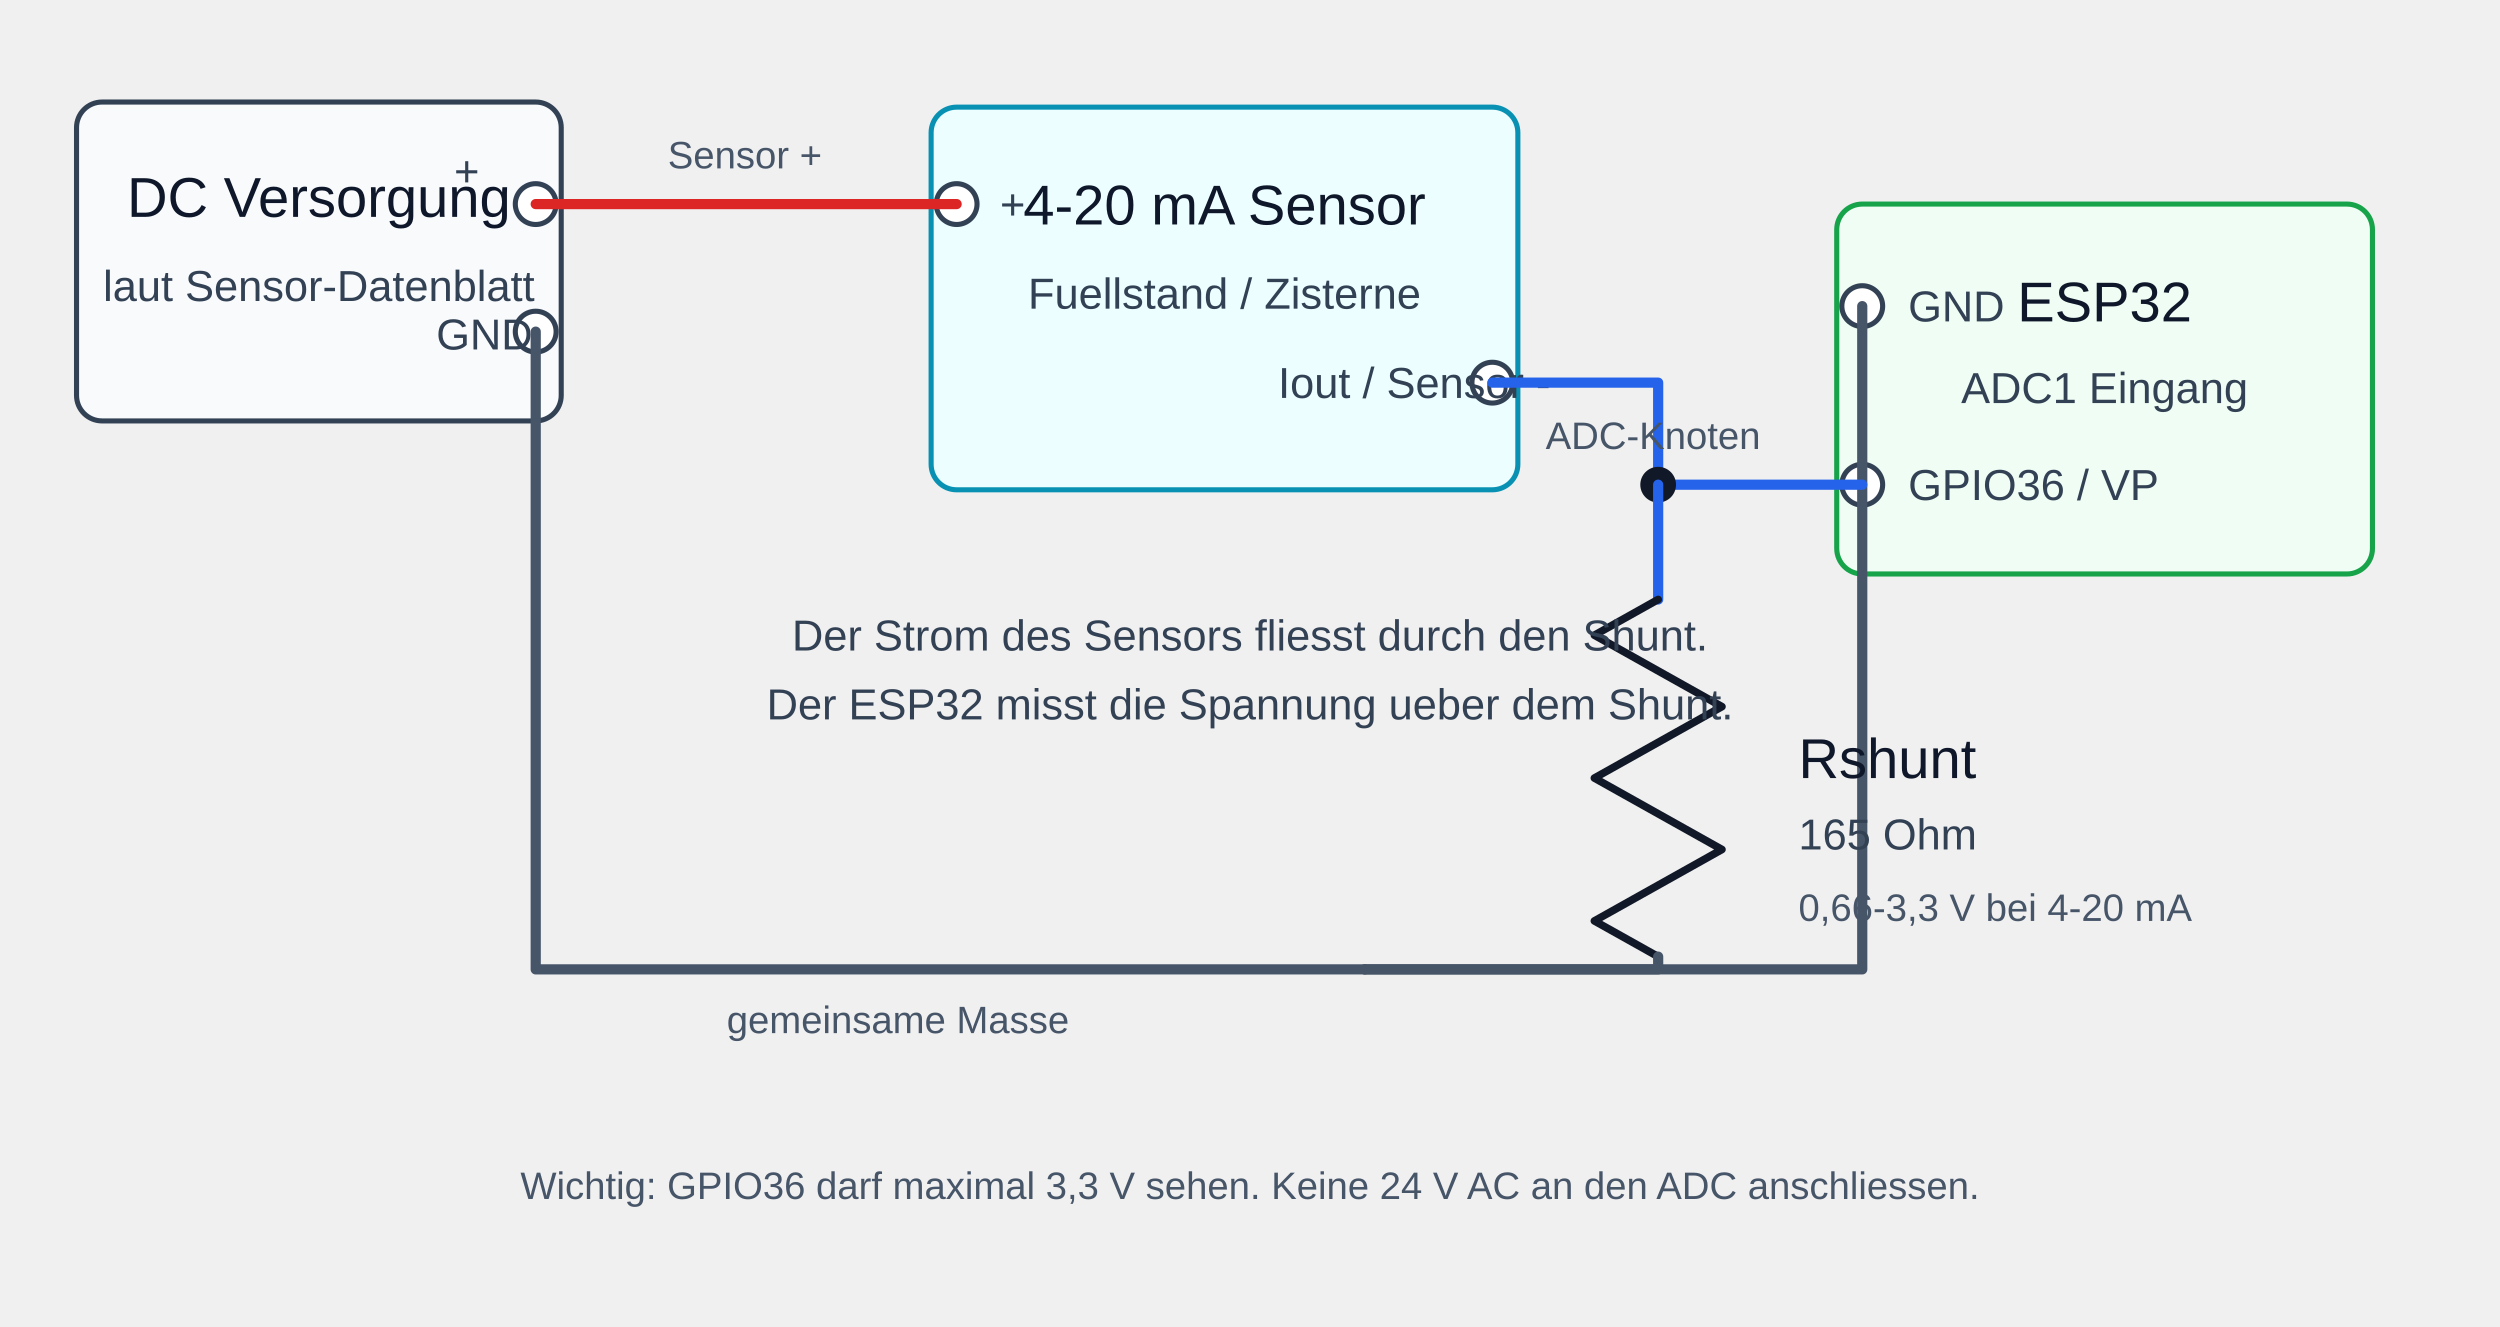
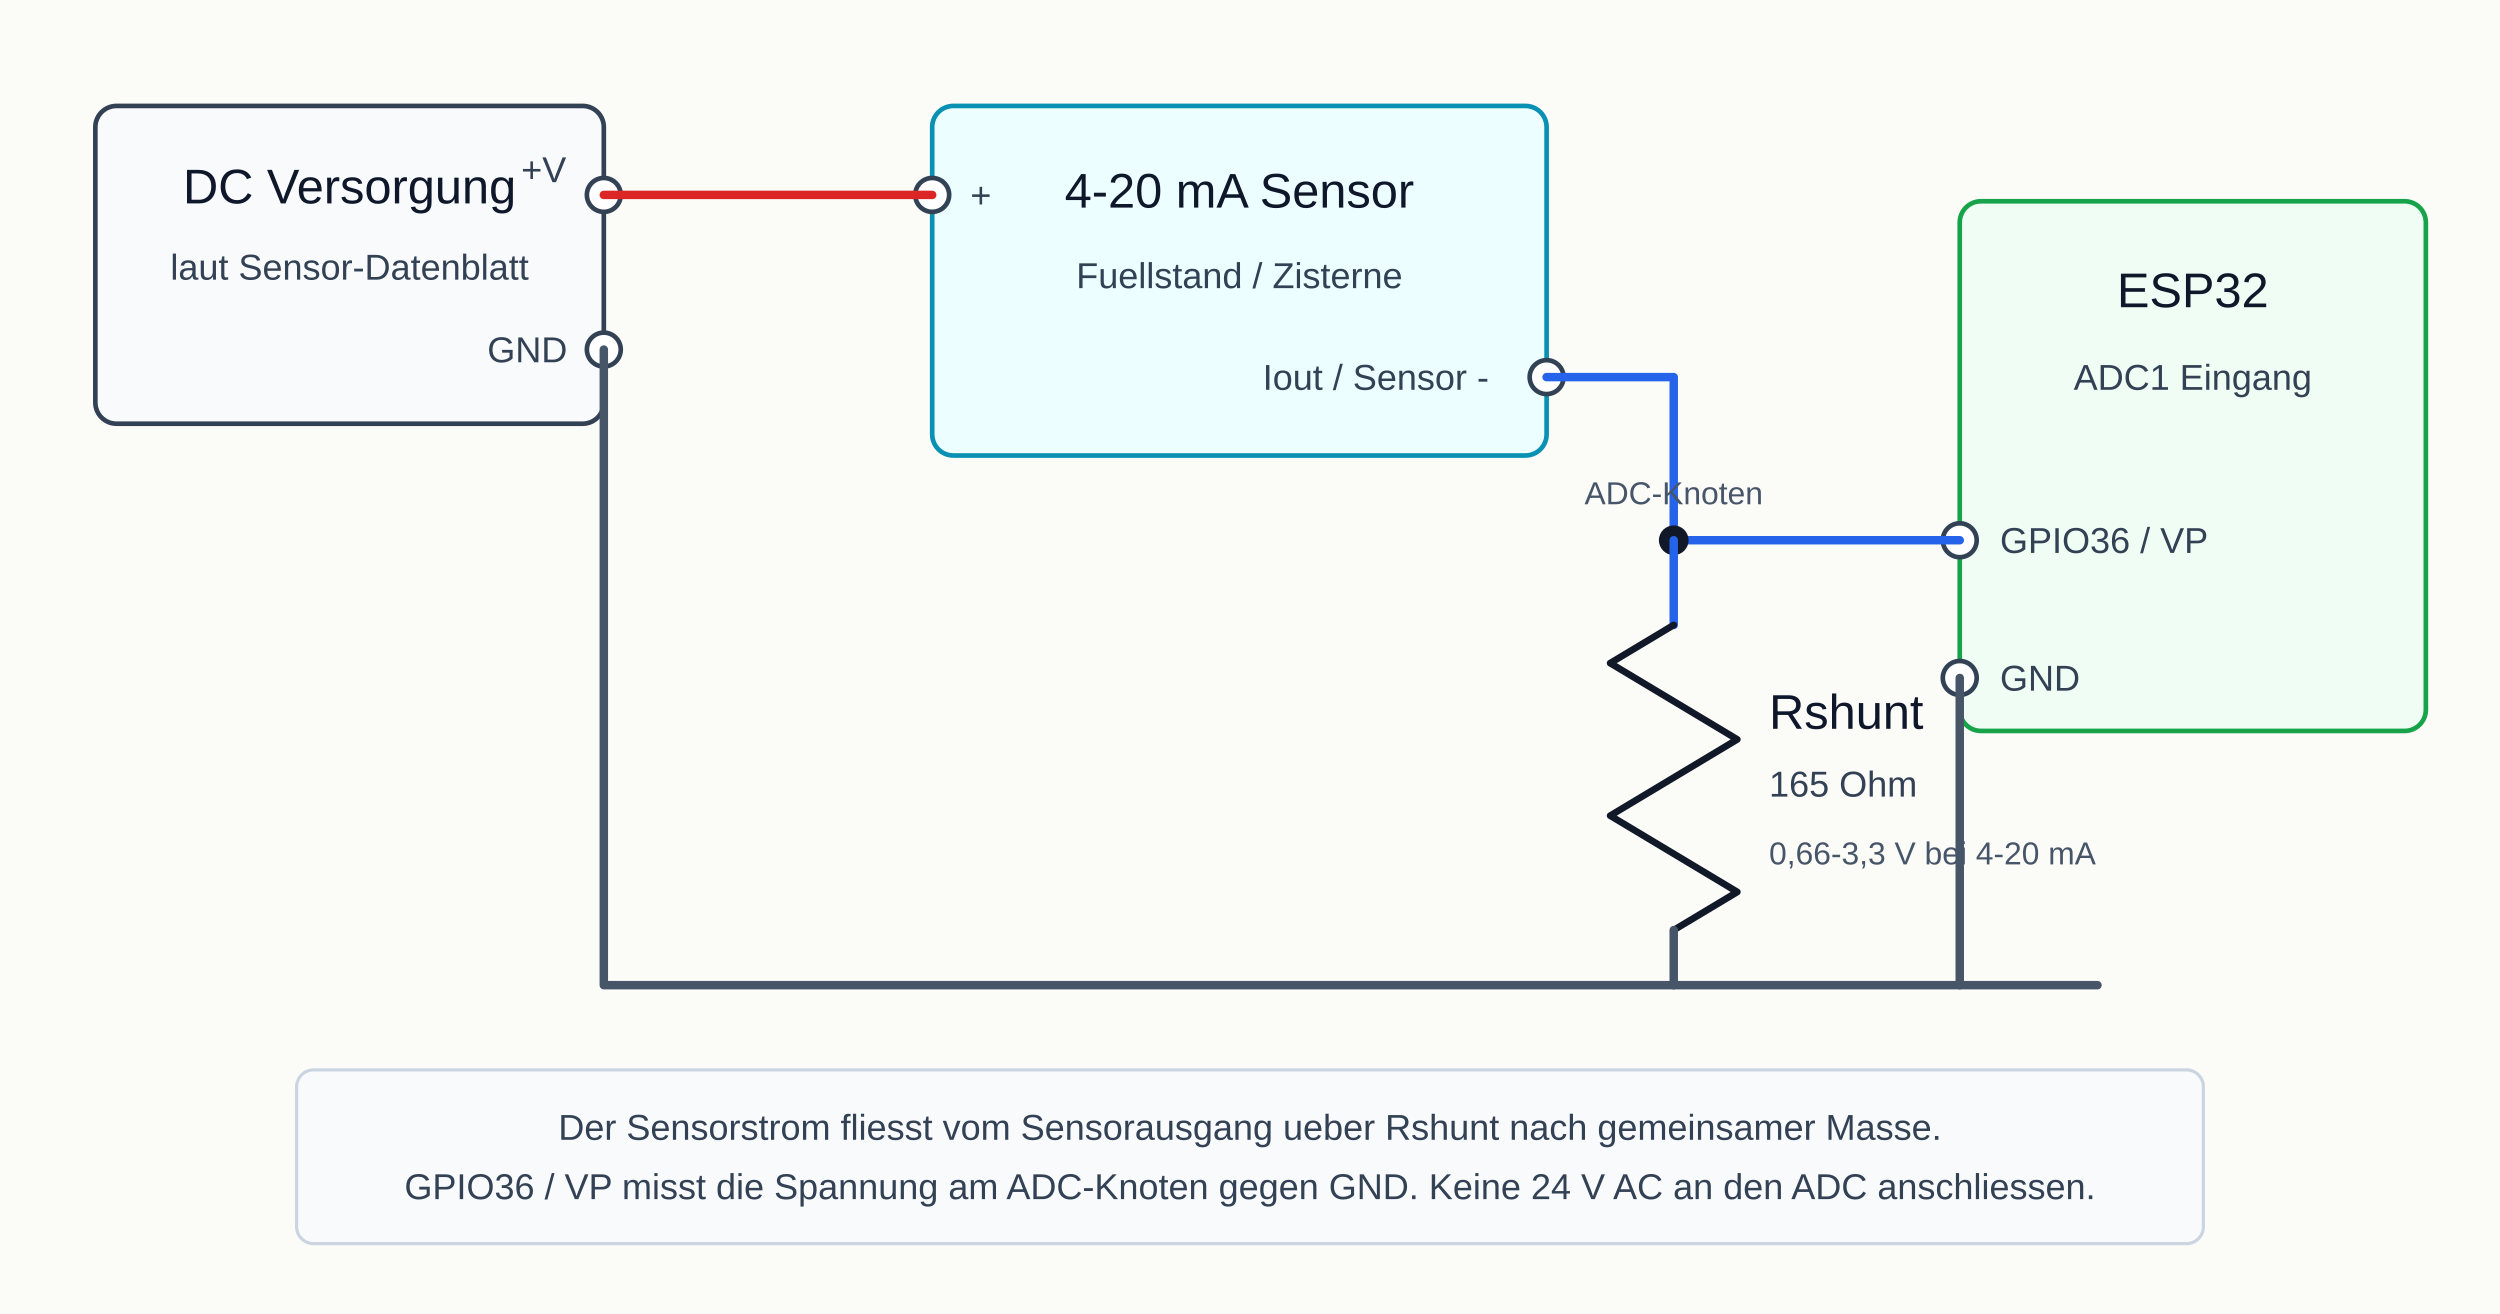
- <svg xmlns="http://www.w3.org/2000/svg" width="980" height="520" viewBox="0 0 980 520" role="img" aria-labelledby="title desc">
+ <svg xmlns="http://www.w3.org/2000/svg" width="1180" height="620" viewBox="0 0 1180 620" role="img" aria-labelledby="title desc">
  <defs>
    <style>
-       .box { fill: #f8fafc; stroke: #334155; stroke-width: 2; rx: 10; }
-       .sensor { fill: #ecfeff; stroke: #0891b2; stroke-width: 2; rx: 10; }
-       .esp { fill: #f0fdf4; stroke: #16a34a; stroke-width: 2; rx: 10; }
+       .bg { fill: #fbfbf8; }
+       .box { fill: #f8fafc; stroke: #334155; stroke-width: 2.2; rx: 10; }
+       .sensor { fill: #ecfeff; stroke: #0891b2; stroke-width: 2.2; rx: 10; }
+       .esp { fill: #f0fdf4; stroke: #16a34a; stroke-width: 2.2; rx: 10; }
      .wire { fill: none; stroke: #1f2937; stroke-width: 4; stroke-linecap: round; stroke-linejoin: round; }
      .pos { stroke: #dc2626; }
      .sig { stroke: #2563eb; }
      .gnd { stroke: #475569; }
-       .label { font-family: Arial, Helvetica, sans-serif; font-size: 22px; fill: #0f172a; }
+       .label { font-family: Arial, Helvetica, sans-serif; font-size: 23px; fill: #0f172a; }
      .small { font-family: Arial, Helvetica, sans-serif; font-size: 17px; fill: #334155; }
      .tiny { font-family: Arial, Helvetica, sans-serif; font-size: 15px; fill: #475569; }
-       .pin { fill: #fff; stroke: #334155; stroke-width: 2; }
+       .pin { fill: #fff; stroke: #334155; stroke-width: 2.2; }
      .node { fill: #111827; }
-       .resistor { fill: none; stroke: #111827; stroke-width: 3; stroke-linecap: round; stroke-linejoin: round; }
+       .resistor { fill: none; stroke: #111827; stroke-width: 3.2; stroke-linecap: round; stroke-linejoin: round; }
+       .note-box { fill: #f8fafc; stroke: #cbd5e1; stroke-width: 1.5; rx: 8; }
    </style>
  </defs>
-   <rect x="30" y="40" width="190" height="125" class="box" />
-   <text x="125" y="85" text-anchor="middle" class="label">DC Versorgung</text>
-   <text x="125" y="118" text-anchor="middle" class="small">laut Sensor-Datenblatt</text>
-   <circle cx="210" cy="80" r="8" class="pin" />
-   <text x="178" y="73" class="small">+</text>
-   <circle cx="210" cy="130" r="8" class="pin" />
-   <text x="171" y="137" class="small">GND</text>
-   <rect x="365" y="42" width="230" height="150" class="sensor" />
-   <text x="480" y="88" text-anchor="middle" class="label">4-20 mA Sensor</text>
-   <text x="480" y="121" text-anchor="middle" class="small">Fuellstand / Zisterne</text>
-   <circle cx="375" cy="80" r="8" class="pin" />
-   <text x="392" y="86" class="small">+</text>
-   <circle cx="585" cy="150" r="8" class="pin" />
-   <text x="501" y="156" class="small">Iout / Sensor -</text>
-   <rect x="720" y="80" width="210" height="145" class="esp" />
-   <text x="825" y="126" text-anchor="middle" class="label">ESP32</text>
-   <text x="825" y="158" text-anchor="middle" class="small">ADC1 Eingang</text>
-   <circle cx="730" cy="190" r="8" class="pin" />
-   <text x="748" y="196" class="small">GPIO36 / VP</text>
-   <circle cx="730" cy="120" r="8" class="pin" />
-   <text x="748" y="126" class="small">GND</text>
-   <path d="M210 80 H375" class="wire pos" />
-   <text x="292" y="66" text-anchor="middle" class="tiny">Sensor +</text>
-   <path d="M210 130 V380 H535" class="wire gnd" />
-   <path d="M535 380 H730 V120" class="wire gnd" />
-   <text x="352" y="405" text-anchor="middle" class="tiny">gemeinsame Masse</text>
-   <path d="M585 150 H650 V190 H730" class="wire sig" />
-   <circle cx="650" cy="190" r="7" class="node" />
-   <text x="648" y="176" text-anchor="middle" class="tiny">ADC-Knoten</text>
-   <path d="M650 190 V235" class="wire sig" />
-   <path d="M650 235 l-25 14 l50 28 l-50 28 l50 28 l-50 28 l25 14" class="resistor" />
-   <path d="M650 375 V380 H535" class="wire gnd" />
-   <text x="705" y="305" class="label">Rshunt</text>
-   <text x="705" y="333" class="small">165 Ohm</text>
-   <text x="705" y="361" class="tiny">0,66-3,3 V bei 4-20 mA</text>
-   <text x="490" y="255" text-anchor="middle" class="small">Der Strom des Sensors fliesst durch den Shunt.</text>
-   <text x="490" y="282" text-anchor="middle" class="small">Der ESP32 misst die Spannung ueber dem Shunt.</text>
-   <text x="490" y="470" text-anchor="middle" class="tiny">Wichtig: GPIO36 darf maximal 3,3 V sehen. Keine 24 V AC an den ADC anschliessen.</text>
+   <rect class="bg" x="0" y="0" width="1180" height="620" />
+   <rect x="45" y="50" width="240" height="150" class="box" />
+   <text x="165" y="96" text-anchor="middle" class="label">DC Versorgung</text>
+   <text x="165" y="132" text-anchor="middle" class="small">laut Sensor-Datenblatt</text>
+   <circle cx="285" cy="92" r="8" class="pin" />
+   <text x="246" y="86" class="small">+V</text>
+   <circle cx="285" cy="165" r="8" class="pin" />
+   <text x="230" y="171" class="small">GND</text>
+   <rect x="440" y="50" width="290" height="165" class="sensor" />
+   <text x="585" y="98" text-anchor="middle" class="label">4-20 mA Sensor</text>
+   <text x="585" y="136" text-anchor="middle" class="small">Fuellstand / Zisterne</text>
+   <circle cx="440" cy="92" r="8" class="pin" />
+   <text x="458" y="98" class="small">+</text>
+   <circle cx="730" cy="178" r="8" class="pin" />
+   <text x="596" y="184" class="small">Iout / Sensor -</text>
+   <rect x="925" y="95" width="220" height="250" class="esp" />
+   <text x="1035" y="145" text-anchor="middle" class="label">ESP32</text>
+   <text x="1035" y="184" text-anchor="middle" class="small">ADC1 Eingang</text>
+   <circle cx="925" cy="255" r="8" class="pin" />
+   <text x="944" y="261" class="small">GPIO36 / VP</text>
+   <circle cx="925" cy="320" r="8" class="pin" />
+   <text x="944" y="326" class="small">GND</text>
+   <path d="M285 92 H440" class="wire pos" />
+   <path d="M285 165 V465 H990" class="wire gnd" />
+   <path d="M925 320 V465" class="wire gnd" />
+   <path d="M730 178 H790 V255 H925" class="wire sig" />
+   <circle cx="790" cy="255" r="7" class="node" />
+   <text x="790" y="238" text-anchor="middle" class="tiny">ADC-Knoten</text>
+   <path d="M790 255 V295" class="wire sig" />
+   <path d="M790 295 l-30 18 l60 36 l-60 36 l60 36 l-30 18" class="resistor" />
+   <path d="M790 439 V465" class="wire gnd" />
+   <text x="835" y="344" class="label">Rshunt</text>
+   <text x="835" y="376" class="small">165 Ohm</text>
+   <text x="835" y="408" class="tiny">0,66-3,3 V bei 4-20 mA</text>
+   <rect x="140" y="505" width="900" height="82" class="note-box" />
+   <text x="590" y="538" text-anchor="middle" class="small">Der Sensorstrom fliesst vom Sensorausgang ueber Rshunt nach gemeinsamer Masse.</text>
+   <text x="590" y="566" text-anchor="middle" class="small">GPIO36 / VP misst die Spannung am ADC-Knoten gegen GND. Keine 24 V AC an den ADC anschliessen.</text>
</svg>
